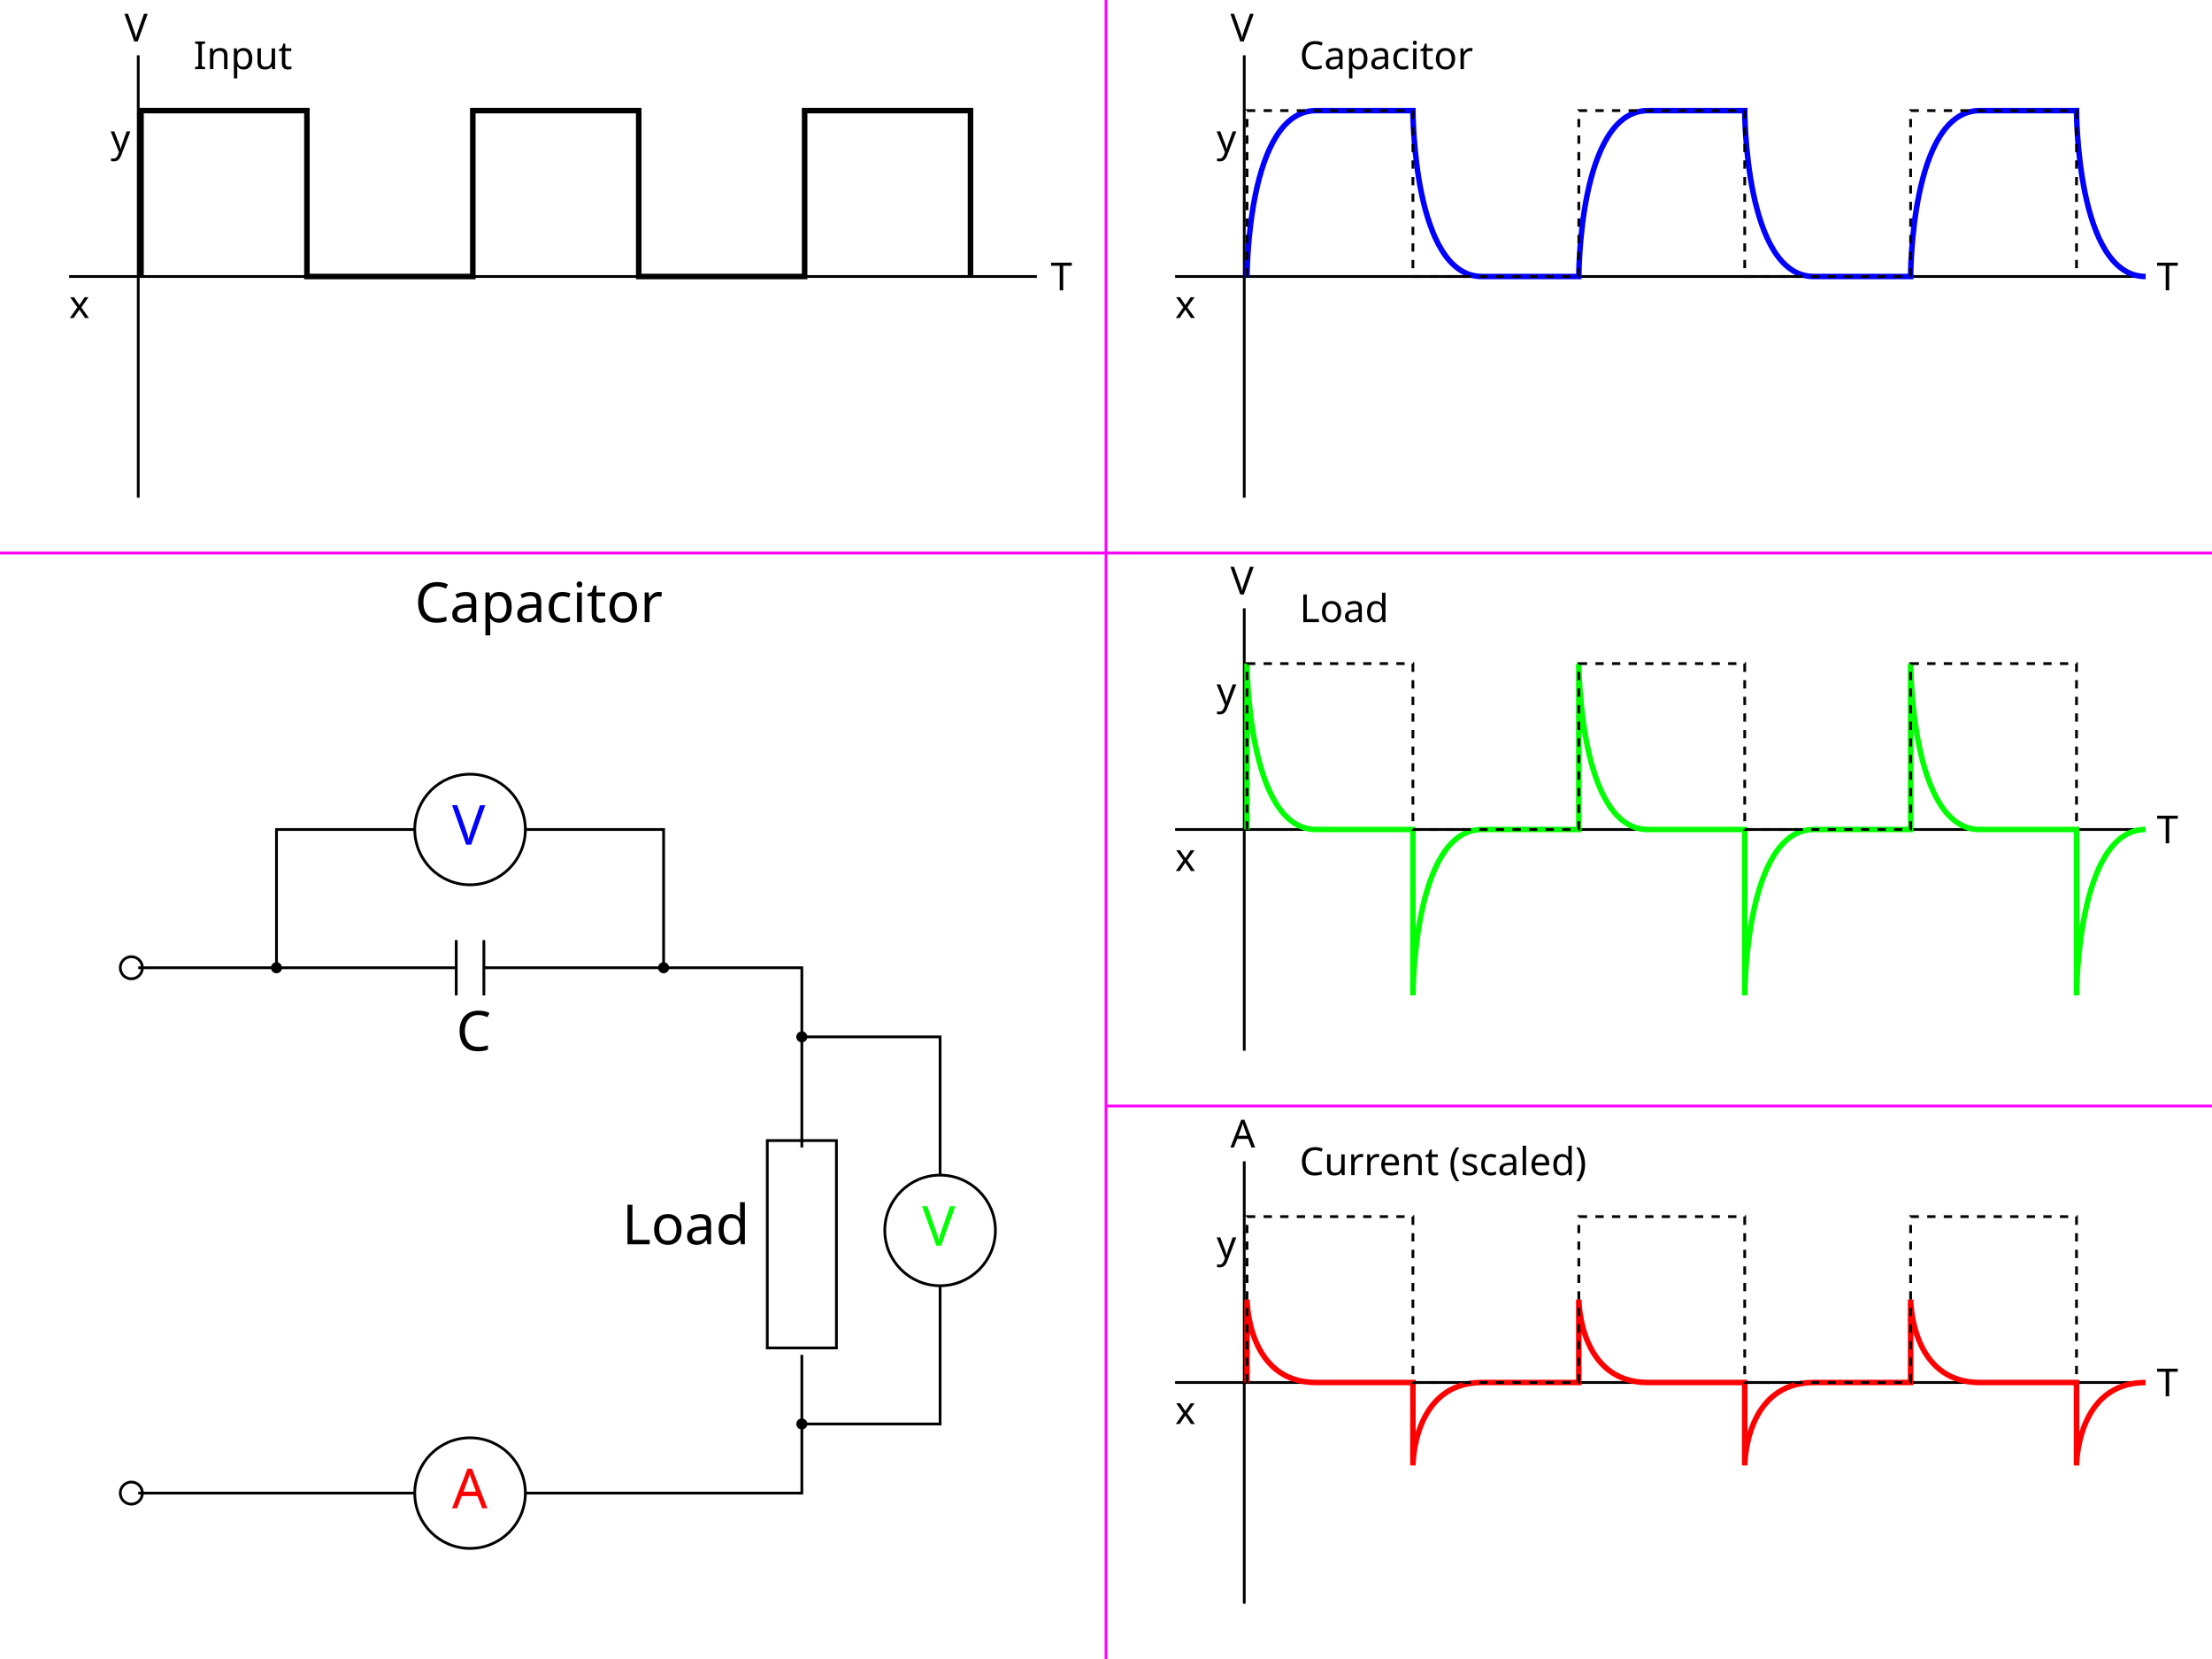
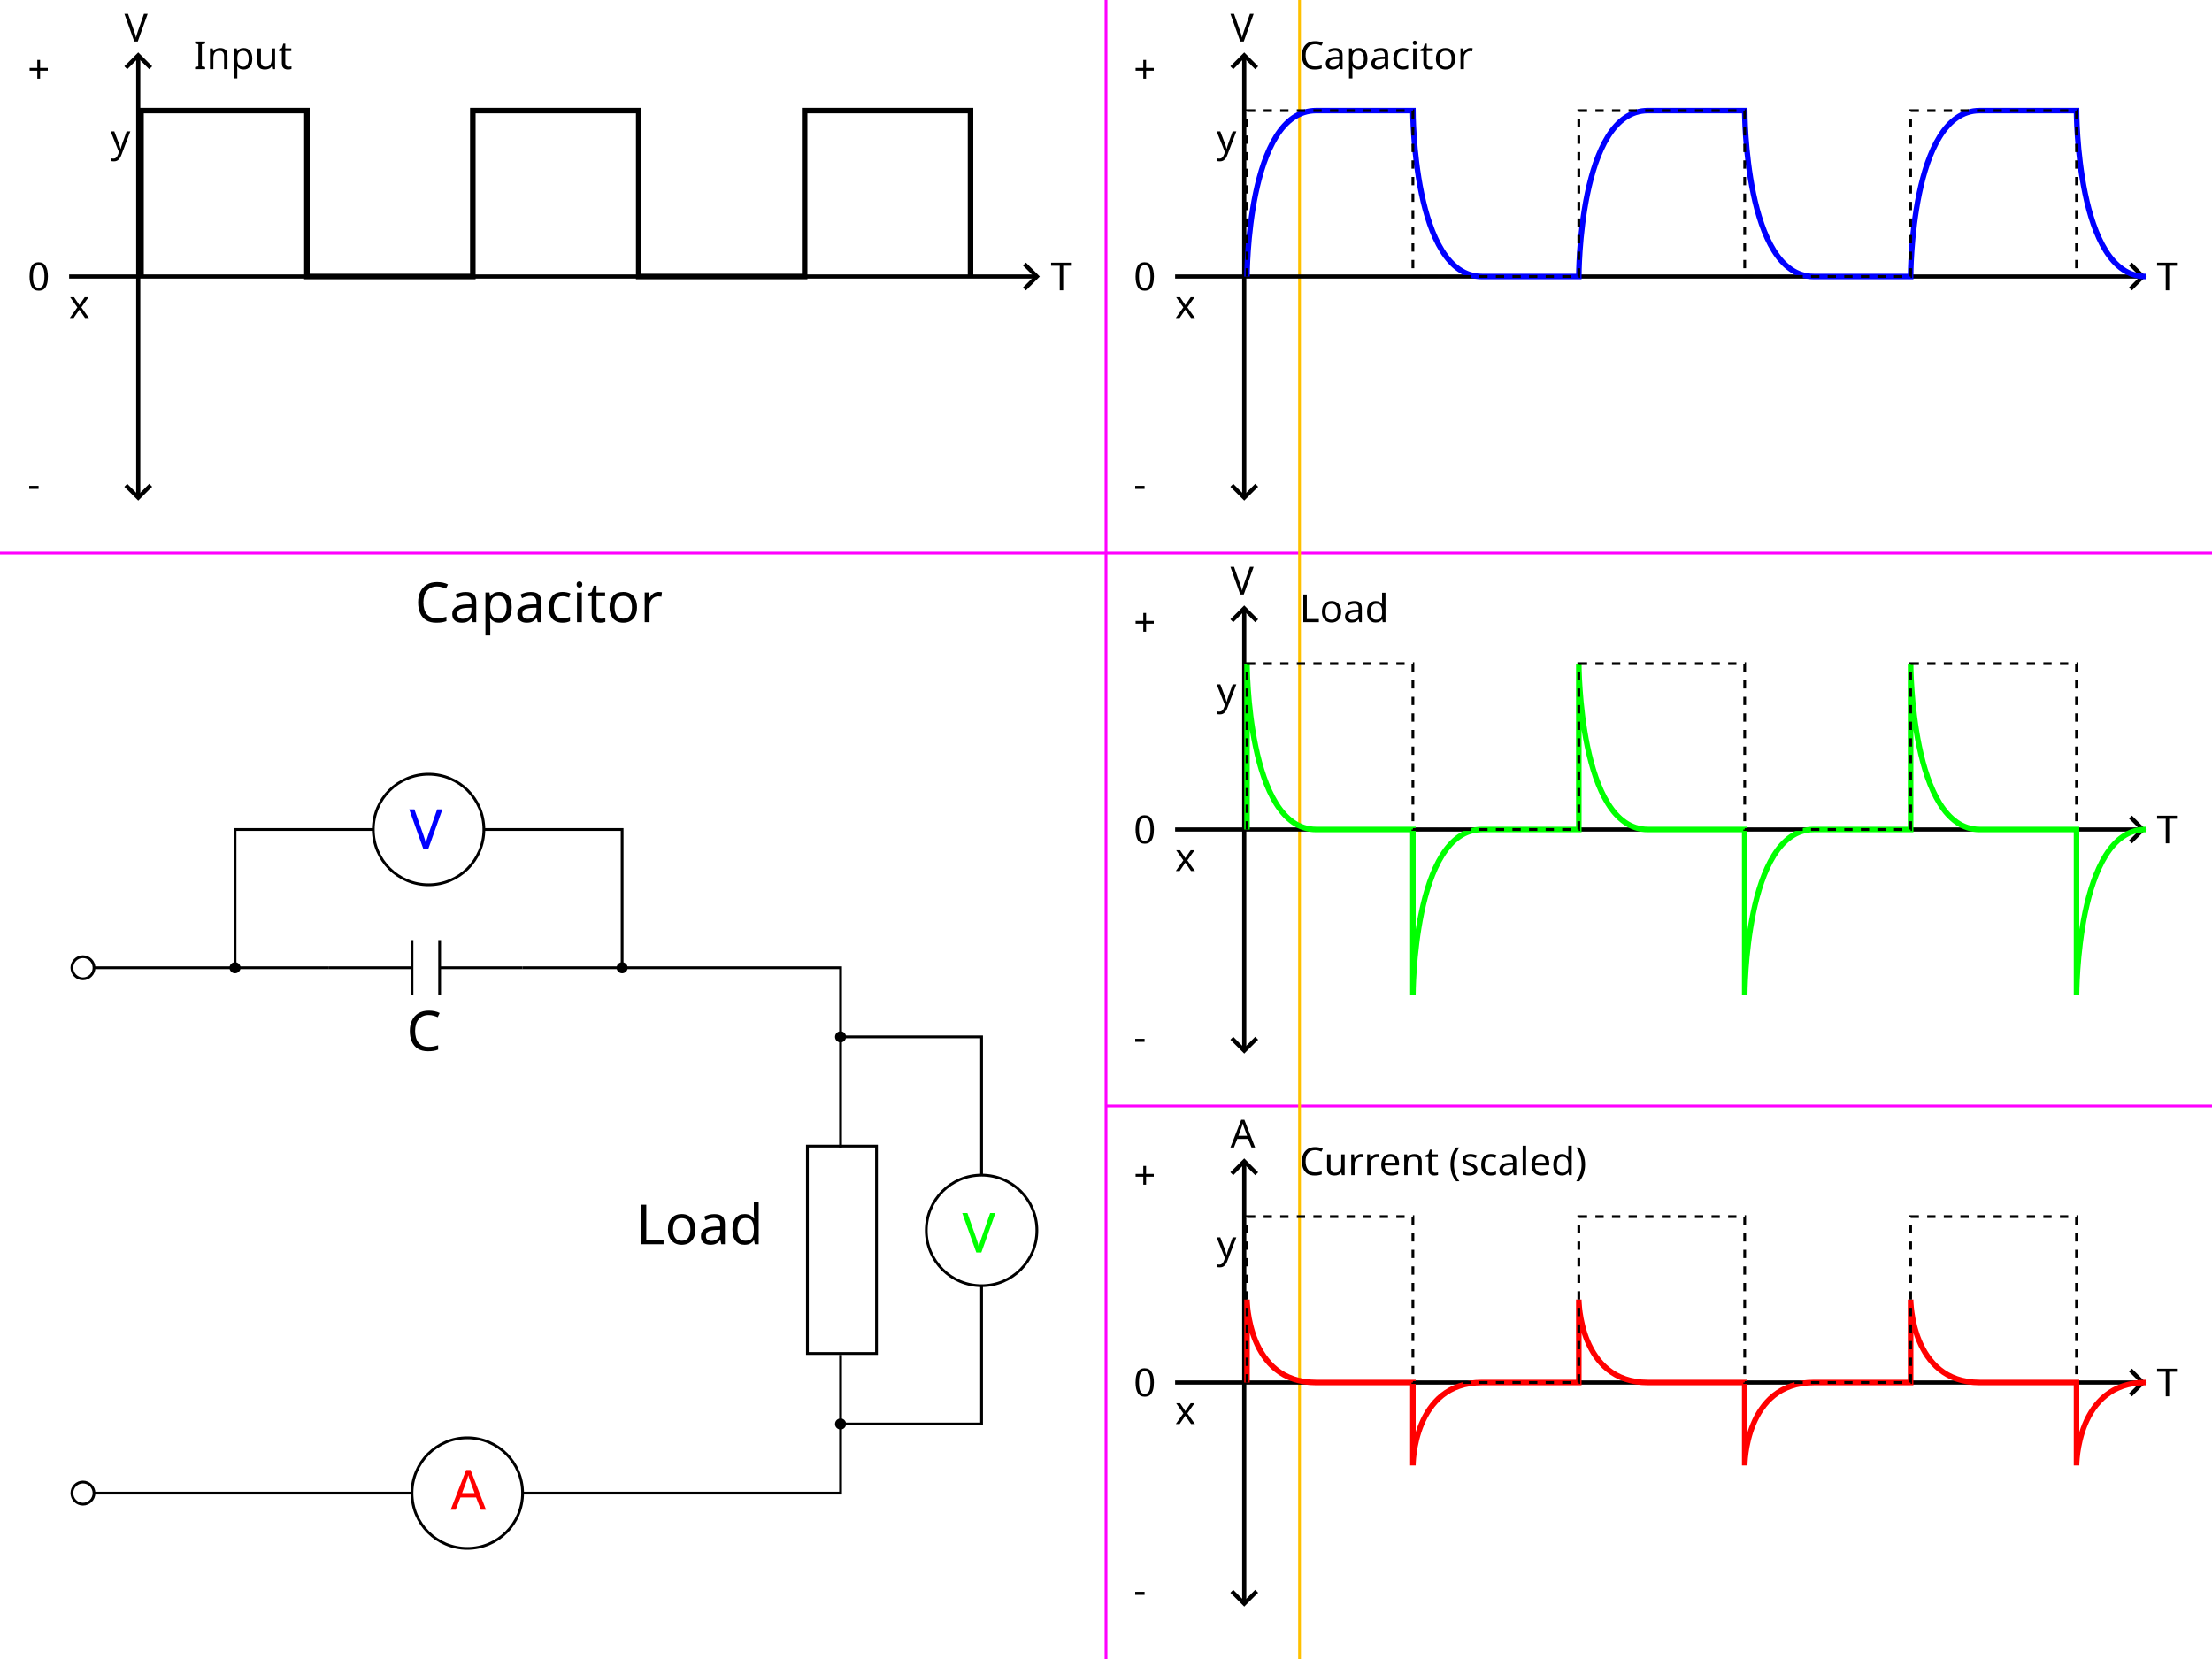
- <svg xmlns="http://www.w3.org/2000/svg" id="svg1" version="1.1" viewBox="0 0 800 600" preserveAspectRatio="xMidYMid" fill-rule="evenodd" width="800" height="600">
+ <svg xmlns="http://www.w3.org/2000/svg" xmlns:xlink="http://www.w3.org/1999/xlink" id="svg1" version="1.1" viewBox="0 0 800 600" width="800" height="600" preserveAspectRatio="xMidYMid" fill-rule="evenodd">
+   <defs>
+     <marker id="arrow_head" style="overflow:visible" viewBox="0 0 4 6" markerWidth="4" markerHeight="6" refX="left" refY="center" orient="auto-start-reverse" preserveAspectRatio="xMidYMid">
+       <path style="fill:none;stroke:context-stroke;stroke-width:1;stroke-linecap:butt" d="M -3,-3 L 0,0 L -3,3" id="path5759">
+             </path>
+     </marker>
+     <circle id="big_contact" cx="0" cy="0" r="4" style="fill:none;fill-opacity:1;stroke:#000000;stroke-width:1;stroke-opacity:1">
+         </circle>
+     <circle id="small_contact" cx="0" cy="0" r="2" style="fill:#000000;">
+         </circle>
+     <circle id="meter" cx="0" cy="0" r="20" style="fill:none;fill-opacity:1;stroke:#000000;stroke-width:1;stroke-opacity:1">
+         </circle>
+     <g id="coordinate_system">
+       <path id="axis_x_line" d="M 25,100 H 375" style="fill:none;fill-opacity:1;stroke:#000000;stroke-width:1.5;stroke-opacity:1;marker-end:url(#arrow_head)">
+             </path>
+       <path id="axis_y_line" d="M 50,20 V 180" style="fill:none;fill-opacity:1;stroke:#000000;stroke-width:1.5;stroke-opacity:1;marker-end:url(#arrow_head);marker-start:url(#arrow_head)">
+             </path>
+       <text id="axis_x_text" x="25" y="115" font-family="Ubuntu" font-size="14" font-weight="norm" fill="#000000">
+         <tspan>x</tspan>
+       </text>
+       <text id="axis_y_text" x="40" y="55" font-family="Ubuntu" font-size="14" font-weight="norm" fill="#000000">
+         <tspan>y</tspan>
+       </text>
+       <text id="axis_x_unit" x="380" y="105" font-family="Ubuntu" font-size="14" font-weight="norm" fill="#000000">
+         <tspan>T</tspan>
+       </text>
+       <text id="zero_value" x="10" y="105" font-family="Ubuntu" font-size="14" font-weight="norm" fill="#000000">
+         <tspan>0</tspan>
+       </text>
+       <text id="plus_value" x="10" y="30" font-family="Ubuntu" font-size="14" font-weight="norm" fill="#000000">
+         <tspan>+</tspan>
+       </text>
+       <text id="minus_value" x="10" y="180" font-family="Ubuntu" font-size="14" font-weight="norm" fill="#000000">
+         <tspan>-</tspan>
+       </text>
+     </g>
+     <path id="reference_wave" d="m 1 0                v -60 h 60                v 60 h 60                v -60 h 60                v 60 h 60                v -60 h 60 v 60" style="fill:none;fill-opacity:1;stroke:#000000;stroke-width:1;stroke-opacity:1;stroke-dasharray:3, 3">
+         </path>
+     <g id="circuit_elements">
+       <text id="load_text" x="200" y="200" font-family="Ubuntu" font-size="20" font-weight="norm" fill="#000000">
+         <tspan>Load</tspan>
+       </text>
+       <rect id="load" x="262" y="164.5" width="25" height="75" style="fill:none;fill-opacity:1;stroke:#000000;stroke-width:1;stroke-opacity:1">
+             </rect>
+       <path id="conductors" d="M 4,100 h 85 m 70,0 h 115 v 65                    m 0,75 v 50 h -115 m -40,0 h -115                    M 55,100 v -50 h 50 m 40,0 h 50 v 50                    M 275,125 h 50 v 50 m 0,40 v 50 h -50" style="fill:none;fill-opacity:1;stroke:#000000;stroke-width:1;stroke-opacity:1">
+             </path>
+       <g id="contact_points">
+         <use xlink:href="#big_contact" x="0" y="100" />
+         <use xlink:href="#big_contact" x="0" y="290" />
+         <use xlink:href="#small_contact" x="55" y="100" />
+         <use xlink:href="#small_contact" x="195" y="100" />
+         <use xlink:href="#small_contact" x="274" y="125" />
+         <use xlink:href="#small_contact" x="274" y="265" />
+       </g>
+       <g id="meters">
+         <use xlink:href="#meter" x="125" y="50" />
+         <use xlink:href="#meter" x="325" y="195" />
+         <use xlink:href="#meter" x="139" y="290" />
+         <text id="voltmeter1_letter" x="118" y="57" font-family="Ubuntu" font-size="20" font-weight="norm" fill="#0000ff">
+           <tspan>V</tspan>
+         </text>
+         <text id="voltmeter2_letter" x="318" y="203" font-family="Ubuntu" font-size="20" font-weight="norm" fill="#00ff00">
+           <tspan>V</tspan>
+         </text>
+         <text id="ampermeter_letter" x="133" y="296" font-family="Ubuntu" font-size="20" font-weight="norm" fill="#ff0000">
+           <tspan>A</tspan>
+         </text>
+       </g>
+     </g>
+   </defs>
  <g id="page1">
    <g id="layer1" style="display:inline">
      <rect id="white_background" x="0" y="0" width="800" height="600" fill="white">
            </rect>
      <path id="horiz guide 1" d="M 0,200 H 800" style="fill:none;fill-opacity:1;stroke:#ff00ff;stroke-width:1;stroke-opacity:1">
            </path>
      <path id="horiz guide 2" d="M 400,400 H 800" style="fill:none;fill-opacity:1;stroke:#ff00ff;stroke-width:1;stroke-opacity:1">
            </path>
      <path id="vert guide 1" d="M 400,0 V 600" style="fill:none;fill-opacity:1;stroke:#ff00ff;stroke-width:1;stroke-opacity:1">
            </path>
+       <path id="vert guide 2" d="M 470,0 V 600" style="fill:none;fill-opacity:1;stroke:#ffc000;stroke-width:1;stroke-opacity:1">
+             </path>
    </g>
    <g id="layer2" style="display:inline">
-       <g id="axis_x">
-         <path id="axis_x_line" d="M 25,100 H 375" style="fill:none;fill-opacity:1;stroke:#000000;stroke-width:1;stroke-opacity:1">
-                 </path>
-         <text id="axis_x_text" x="25" y="115" font-family="Ubuntu" font-size="14" font-weight="norm" fill="#000000">
-           <tspan>x</tspan>
-         </text>
-         <text id="axis_x_unit" x="380" y="105" font-family="Ubuntu" font-size="14" font-weight="norm" fill="#000000">
-           <tspan>T</tspan>
-         </text>
-       </g>
-       <g id="axis_y">
-         <path id="axis_y_line" d="M 50,20 V 180" style="fill:none;fill-opacity:1;stroke:#000000;stroke-width:1;stroke-opacity:1">
-                 </path>
-         <text id="axis_y_text" x="40" y="55" font-family="Ubuntu" font-size="14" font-weight="norm" fill="#000000">
-           <tspan>y</tspan>
-         </text>
-         <text id="axis_y_unit" x="45" y="15" font-family="Ubuntu" font-size="14" font-weight="norm" fill="#000000">
-           <tspan>V</tspan>
-         </text>
-       </g>
+       <use xlink:href="#coordinate_system" x="0" y="0" />
+       <text id="axis_y_unit" x="45" y="15" font-family="Ubuntu" font-size="14" font-weight="norm" fill="#000000">
+         <tspan>V</tspan>
+       </text>
    </g>
    <g id="layer3" style="display:inline">
-       <g id="axis_x">
-         <path id="axis_x_line" d="M 425,100 H 775" style="fill:none;fill-opacity:1;stroke:#000000;stroke-width:1;stroke-opacity:1">
-                 </path>
-         <text id="axis_x_text" x="425" y="115" font-family="Ubuntu" font-size="14" font-weight="norm" fill="#000000">
-           <tspan>x</tspan>
-         </text>
-         <text id="axis_x_unit" x="780" y="105" font-family="Ubuntu" font-size="14" font-weight="norm" fill="#000000">
-           <tspan>T</tspan>
-         </text>
-       </g>
-       <g id="axis_y">
-         <path id="axis_y_line" d="M 450,20 V 180" style="fill:none;fill-opacity:1;stroke:#000000;stroke-width:1;stroke-opacity:1">
-                 </path>
-         <text id="axis_y_text" x="440" y="55" font-family="Ubuntu" font-size="14" font-weight="norm" fill="#000000">
-           <tspan>y</tspan>
-         </text>
-         <text id="axis_y_unit" x="445" y="15" font-family="Ubuntu" font-size="14" font-weight="norm" fill="#000000">
-           <tspan>V</tspan>
-         </text>
-       </g>
+       <use xlink:href="#coordinate_system" x="400" y="0" />
+       <text id="axis_y_unit" x="445" y="15" font-family="Ubuntu" font-size="14" font-weight="norm" fill="#000000">
+         <tspan>V</tspan>
+       </text>
    </g>
    <g id="layer4" style="display:inline">
-       <g id="axis_x">
-         <path id="axis_x_line" d="M 425,300 H 775" style="fill:none;fill-opacity:1;stroke:#000000;stroke-width:1;stroke-opacity:1">
-                 </path>
-         <text id="axis_x_text" x="425" y="315" font-family="Ubuntu" font-size="14" font-weight="norm" fill="#000000">
-           <tspan>x</tspan>
-         </text>
-         <text id="axis_x_unit" x="780" y="305" font-family="Ubuntu" font-size="14" font-weight="norm" fill="#000000">
-           <tspan>T</tspan>
-         </text>
-       </g>
-       <g id="axis_y">
-         <path id="axis_y_line" d="M 450,220 V 380" style="fill:none;fill-opacity:1;stroke:#000000;stroke-width:1;stroke-opacity:1">
-                 </path>
-         <text id="axis_y_text" x="440" y="255" font-family="Ubuntu" font-size="14" font-weight="norm" fill="#000000">
-           <tspan>y</tspan>
-         </text>
-         <text id="axis_y_unit" x="445" y="215" font-family="Ubuntu" font-size="14" font-weight="norm" fill="#000000">
-           <tspan>V</tspan>
-         </text>
-       </g>
+       <use xlink:href="#coordinate_system" x="400" y="200" />
+       <text id="axis_y_unit" x="445" y="215" font-family="Ubuntu" font-size="14" font-weight="norm" fill="#000000">
+         <tspan>V</tspan>
+       </text>
    </g>
    <g id="layer5" style="display:inline">
-       <g id="axis_x">
-         <path id="axis_x_line" d="M 425,500 H 775" style="fill:none;fill-opacity:1;stroke:#000000;stroke-width:1;stroke-opacity:1">
-                 </path>
-         <text id="axis_x_text" x="425" y="515" font-family="Ubuntu" font-size="14" font-weight="norm" fill="#000000">
-           <tspan>x</tspan>
-         </text>
-         <text id="axis_x_unit" x="780" y="505" font-family="Ubuntu" font-size="14" font-weight="norm" fill="#000000">
-           <tspan>T</tspan>
-         </text>
-       </g>
-       <g id="axis_y">
-         <path id="axis_y_line" d="M 450,420 V 580" style="fill:none;fill-opacity:1;stroke:#000000;stroke-width:1;stroke-opacity:1">
-                 </path>
-         <text id="axis_y_text" x="440" y="455" font-family="Ubuntu" font-size="14" font-weight="norm" fill="#000000">
-           <tspan>y</tspan>
-         </text>
-         <text id="axis_y_unit" x="445" y="415" font-family="Ubuntu" font-size="14" font-weight="norm" fill="#000000">
-           <tspan>A</tspan>
-         </text>
-       </g>
+       <use xlink:href="#coordinate_system" x="400" y="400" />
+       <text id="axis_y_unit" x="445" y="415" font-family="Ubuntu" font-size="14" font-weight="norm" fill="#000000">
+         <tspan>A</tspan>
+       </text>
    </g>
    <g id="layer6" style="display:inline">
      <text id="voltage_text" x="70" y="25" font-family="Ubuntu" font-size="14" font-weight="norm" fill="#000000">
        <tspan>Input</tspan>
      </text>
-       <path id="voltage_line" d="M 51,100                    v -60 h 60                    v 60 h 60                    v -60 h 60                    v 60 h 60                    v -60 h 60 v 60" style="fill:none;fill-opacity:1;stroke:#000000;stroke-width:2;stroke-opacity:1">
+       <path id="voltage_wave" d="M 51,100                    v -60 h 60                    v 60 h 60                    v -60 h 60                    v 60 h 60                    v -60 h 60 v 60" style="fill:none;fill-opacity:1;stroke:#000000;stroke-width:2;stroke-opacity:1">
            </path>
    </g>
    <g id="layer7" style="display:inline">
      <text id="voltage_text" x="470" y="25" font-family="Ubuntu" font-size="14" font-weight="norm" fill="#000000">
        <tspan>Capacitor</tspan>
      </text>
-       <path id="voltage_line" d="M 451,100                    c 0 0, 0 -60, 25 -60 h 35                    c 0 0, 0 60, 25 60 h 35                    c 0 0, 0 -60, 25 -60 h 35                    c 0 0, 0 60, 25 60 h 35                    c 0 0, 0 -60, 25 -60 h 35                    c 0 0, 0 60, 25 60" style="fill:none;fill-opacity:1;stroke:#0000ff;stroke-width:2;stroke-opacity:1">
+       <path id="voltage_wave" d="M 451,100                    c 0 0, 0 -60, 25 -60 h 35                    c 0 0, 0 60, 25 60 h 35                    c 0 0, 0 -60, 25 -60 h 35                    c 0 0, 0 60, 25 60 h 35                    c 0 0, 0 -60, 25 -60 h 35                    c 0 0, 0 60, 25 60" style="fill:none;fill-opacity:1;stroke:#0000ff;stroke-width:2;stroke-opacity:1">
            </path>
-       <path id="reference_wave" d="M 451,100                    v -60 h 60                    v 60 h 60                    v -60 h 60                    v 60 h 60                    v -60 h 60 v 60" style="fill:none;fill-opacity:1;stroke:#000000;stroke-width:1;stroke-opacity:1;stroke-dasharray:3, 3">
-             </path>
+       <use xlink:href="#reference_wave" x="450" y="100" />
    </g>
    <g id="layer8" style="display:inline">
      <text id="voltage_text" x="470" y="225" font-family="Ubuntu" font-size="14" font-weight="norm" fill="#000000">
        <tspan>Load</tspan>
      </text>
-       <path id="voltage_line" d="M 451,300                    v -60 c 0 0, 0 60, 25 60 h 35                    v 60 c 0 0, 0 -60, 25 -60 h 35                    v -60 c 0 0, 0 60, 25 60 h 35                    v 60 c 0 0, 0 -60, 25 -60 h 35                    v -60 c 0 0, 0 60, 25 60 h 35                    v 60 c 0 0, 0 -60, 25 -60" style="fill:none;fill-opacity:1;stroke:#00ff00;stroke-width:2;stroke-opacity:1">
+       <path id="voltage_wave" d="M 451,300                    v -60 c 0 0, 0 60, 25 60 h 35                    v 60 c 0 0, 0 -60, 25 -60 h 35                    v -60 c 0 0, 0 60, 25 60 h 35                    v 60 c 0 0, 0 -60, 25 -60 h 35                    v -60 c 0 0, 0 60, 25 60 h 35                    v 60 c 0 0, 0 -60, 25 -60" style="fill:none;fill-opacity:1;stroke:#00ff00;stroke-width:2;stroke-opacity:1">
            </path>
-       <path id="reference_wave" d="M 451,300                    v -60 h 60                    v 60 h 60                    v -60 h 60                    v 60 h 60                    v -60 h 60 v 60" style="fill:none;fill-opacity:1;stroke:#000000;stroke-width:1;stroke-opacity:1;stroke-dasharray:3, 3">
-             </path>
+       <use xlink:href="#reference_wave" x="450" y="300" />
    </g>
    <g id="layer9" style="display:inline">
-       <text id="voltage_text" x="470" y="425" font-family="Ubuntu" font-size="14" font-weight="norm" fill="#000000">
+       <text id="current_text" x="470" y="425" font-family="Ubuntu" font-size="14" font-weight="norm" fill="#000000">
        <tspan>Current (scaled)</tspan>
      </text>
-       <path id="current" d="M 451,500                    v -30 c 0 0, 0 30, 25 30 h 35                    v 30 c 0 0, 0 -30, 25 -30 h 35                    v -30 c 0 0, 0 30, 25 30 h 35                    v 30 c 0 0, 0 -30, 25 -30 h 35                    v -30 c 0 0, 0 30, 25 30 h 35                    v 30 c 0 0, 0 -30, 25 -30" style="fill:none;fill-opacity:1;stroke:#ff0000;stroke-width:2;stroke-opacity:1">
+       <path id="current_wave" d="M 451,500                    v -30 c 0 0, 0 30, 25 30 h 35                    v 30 c 0 0, 0 -30, 25 -30 h 35                    v -30 c 0 0, 0 30, 25 30 h 35                    v 30 c 0 0, 0 -30, 25 -30 h 35                    v -30 c 0 0, 0 30, 25 30 h 35                    v 30 c 0 0, 0 -30, 25 -30" style="fill:none;fill-opacity:1;stroke:#ff0000;stroke-width:2;stroke-opacity:1">
            </path>
-       <path id="reference_wave" d="M 451,500                    v -60 h 60                    v 60 h 60                    v -60 h 60                    v 60 h 60                    v -60 h 60 v 60" style="fill:none;fill-opacity:1;stroke:#000000;stroke-width:1;stroke-opacity:1;stroke-dasharray:3, 3">
-             </path>
+       <use xlink:href="#reference_wave" x="450" y="500" />
    </g>
    <g id="layer10" style="display:inline">
+       <use xlink:href="#circuit_elements" x="30" y="250" />
      <text id="circuit_text" x="150" y="225" font-family="Ubuntu" font-size="20" font-weight="norm" fill="#000000">
        <tspan>Capacitor</tspan>
      </text>
-       <g id="circuit_elements">
-         <path id="symbol" d="M 165,350                        m 0,-10 v 20 m 10,-20 v 20 m 0,-10" style="fill:none;fill-opacity:1;stroke:#000000;stroke-width:1;stroke-opacity:1">
-                 </path>
-         <text id="symbol_text" x="165" y="380" font-family="Ubuntu" font-size="20" font-weight="norm" fill="#000000">
-           <tspan>C</tspan>
-         </text>
-         <rect id="load" x="277.5" y="412.5" width="25" height="75" style="fill:none;fill-opacity:1;stroke:#000000;stroke-width:1;stroke-opacity:1">
-                 </rect>
-         <text id="load_text" x="225" y="450" font-family="Ubuntu" font-size="20" font-weight="norm" fill="#000000">
-           <tspan>Load</tspan>
-         </text>
-         <path id="lines" d="M 50,350                        h 115 m 10,0 h 115 v 65 m 0,75                        v 50 h -100 m -40,0 h -100                        M 100,350                        v -50 h 50 m 40,0 h 50 v 50                        M 290,375                        h 50 v 50 m 0,40 v 50 h -50" style="fill:none;fill-opacity:1;stroke:#000000;stroke-width:1;stroke-opacity:1">
-                 </path>
-         <g id="points">
-           <circle cx="47.5" cy="350" r="4" style="fill:none;fill-opacity:1;stroke:#000000;stroke-width:1;stroke-opacity:1">
-                     </circle>
-           <circle cx="47.5" cy="540" r="4" style="fill:none;fill-opacity:1;stroke:#000000;stroke-width:1;stroke-opacity:1">
-                     </circle>
-           <circle cx="100" cy="350" r="2" style="fill:#000000;">
-                     </circle>
-           <circle cx="240" cy="350" r="2" style="fill:#000000;">
-                     </circle>
-           <circle cx="290" cy="375" r="2" style="fill:#000000;">
-                     </circle>
-           <circle cx="290" cy="515" r="2" style="fill:#000000;">
-                     </circle>
-         </g>
-         <g id="meters">
-           <circle id="voltmeter1" cx="170" cy="300" r="20" style="fill:none;fill-opacity:1;stroke:#000000;stroke-width:1;stroke-opacity:1">
-                     </circle>
-           <circle id="voltmeter2" cx="340" cy="445" r="20" style="fill:none;fill-opacity:1;stroke:#000000;stroke-width:1;stroke-opacity:1">
-                     </circle>
-           <circle id="ampermeter" cx="170" cy="540" r="20" style="fill:none;fill-opacity:1;stroke:#000000;stroke-width:1;stroke-opacity:1">
-                     </circle>
-           <text id="voltmeter1_text" x="163.5" y="305.5" font-family="Ubuntu" font-size="20" font-weight="norm" fill="#0000ff">
-             <tspan>V</tspan>
-           </text>
-           <text id="voltmeter2_text" x="333.5" y="450.5" font-family="Ubuntu" font-size="20" font-weight="norm" fill="#00ff00">
-             <tspan>V</tspan>
-           </text>
-           <text id="ampermeter_text" x="163.5" y="545.5" font-family="Ubuntu" font-size="20" font-weight="norm" fill="#ff0000">
-             <tspan>A</tspan>
-           </text>
-         </g>
-       </g>
+       <path id="symbol" d="M 119,350 h 30 m 0,-10 v 20 m 10,-20 v 20 m 0,-10 h 30" style="fill:none;fill-opacity:1;stroke:#000000;stroke-width:1;stroke-opacity:1">
+             </path>
+       <text id="symbol_letter" x="147" y="380" font-family="Ubuntu" font-size="20" font-weight="norm" fill="#000000">
+         <tspan>C</tspan>
+       </text>
    </g>
  </g>
</svg>
